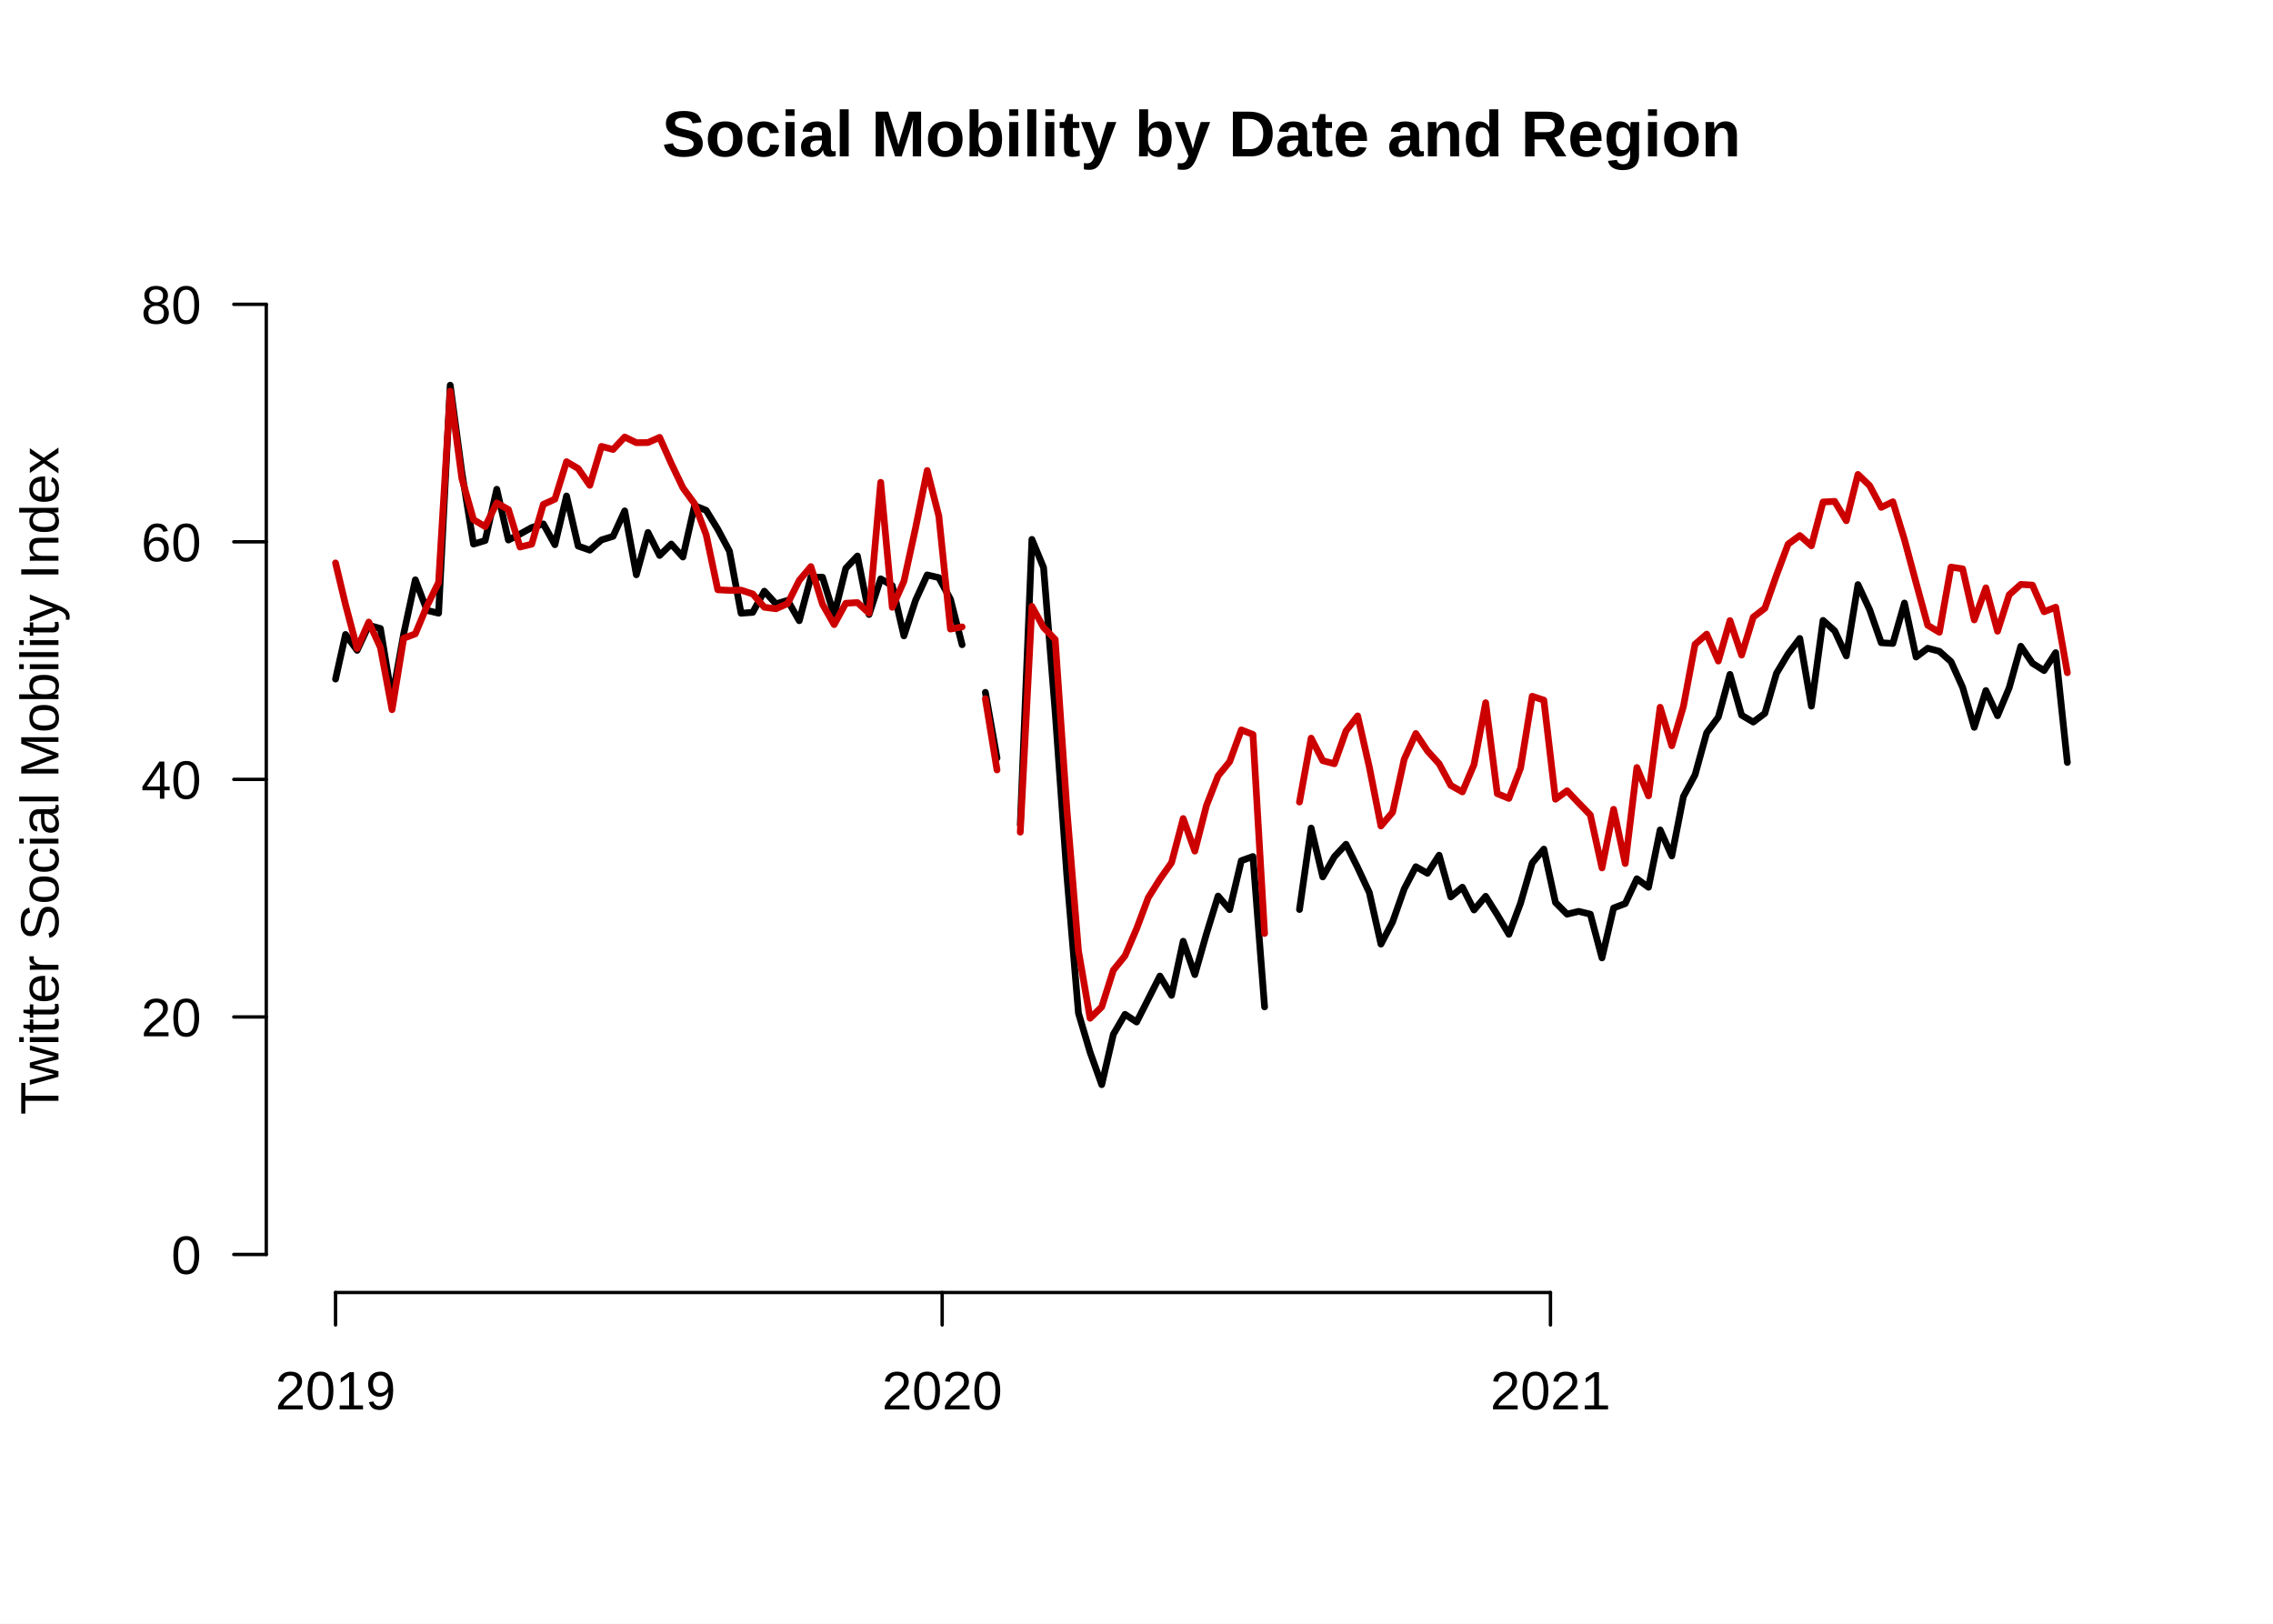
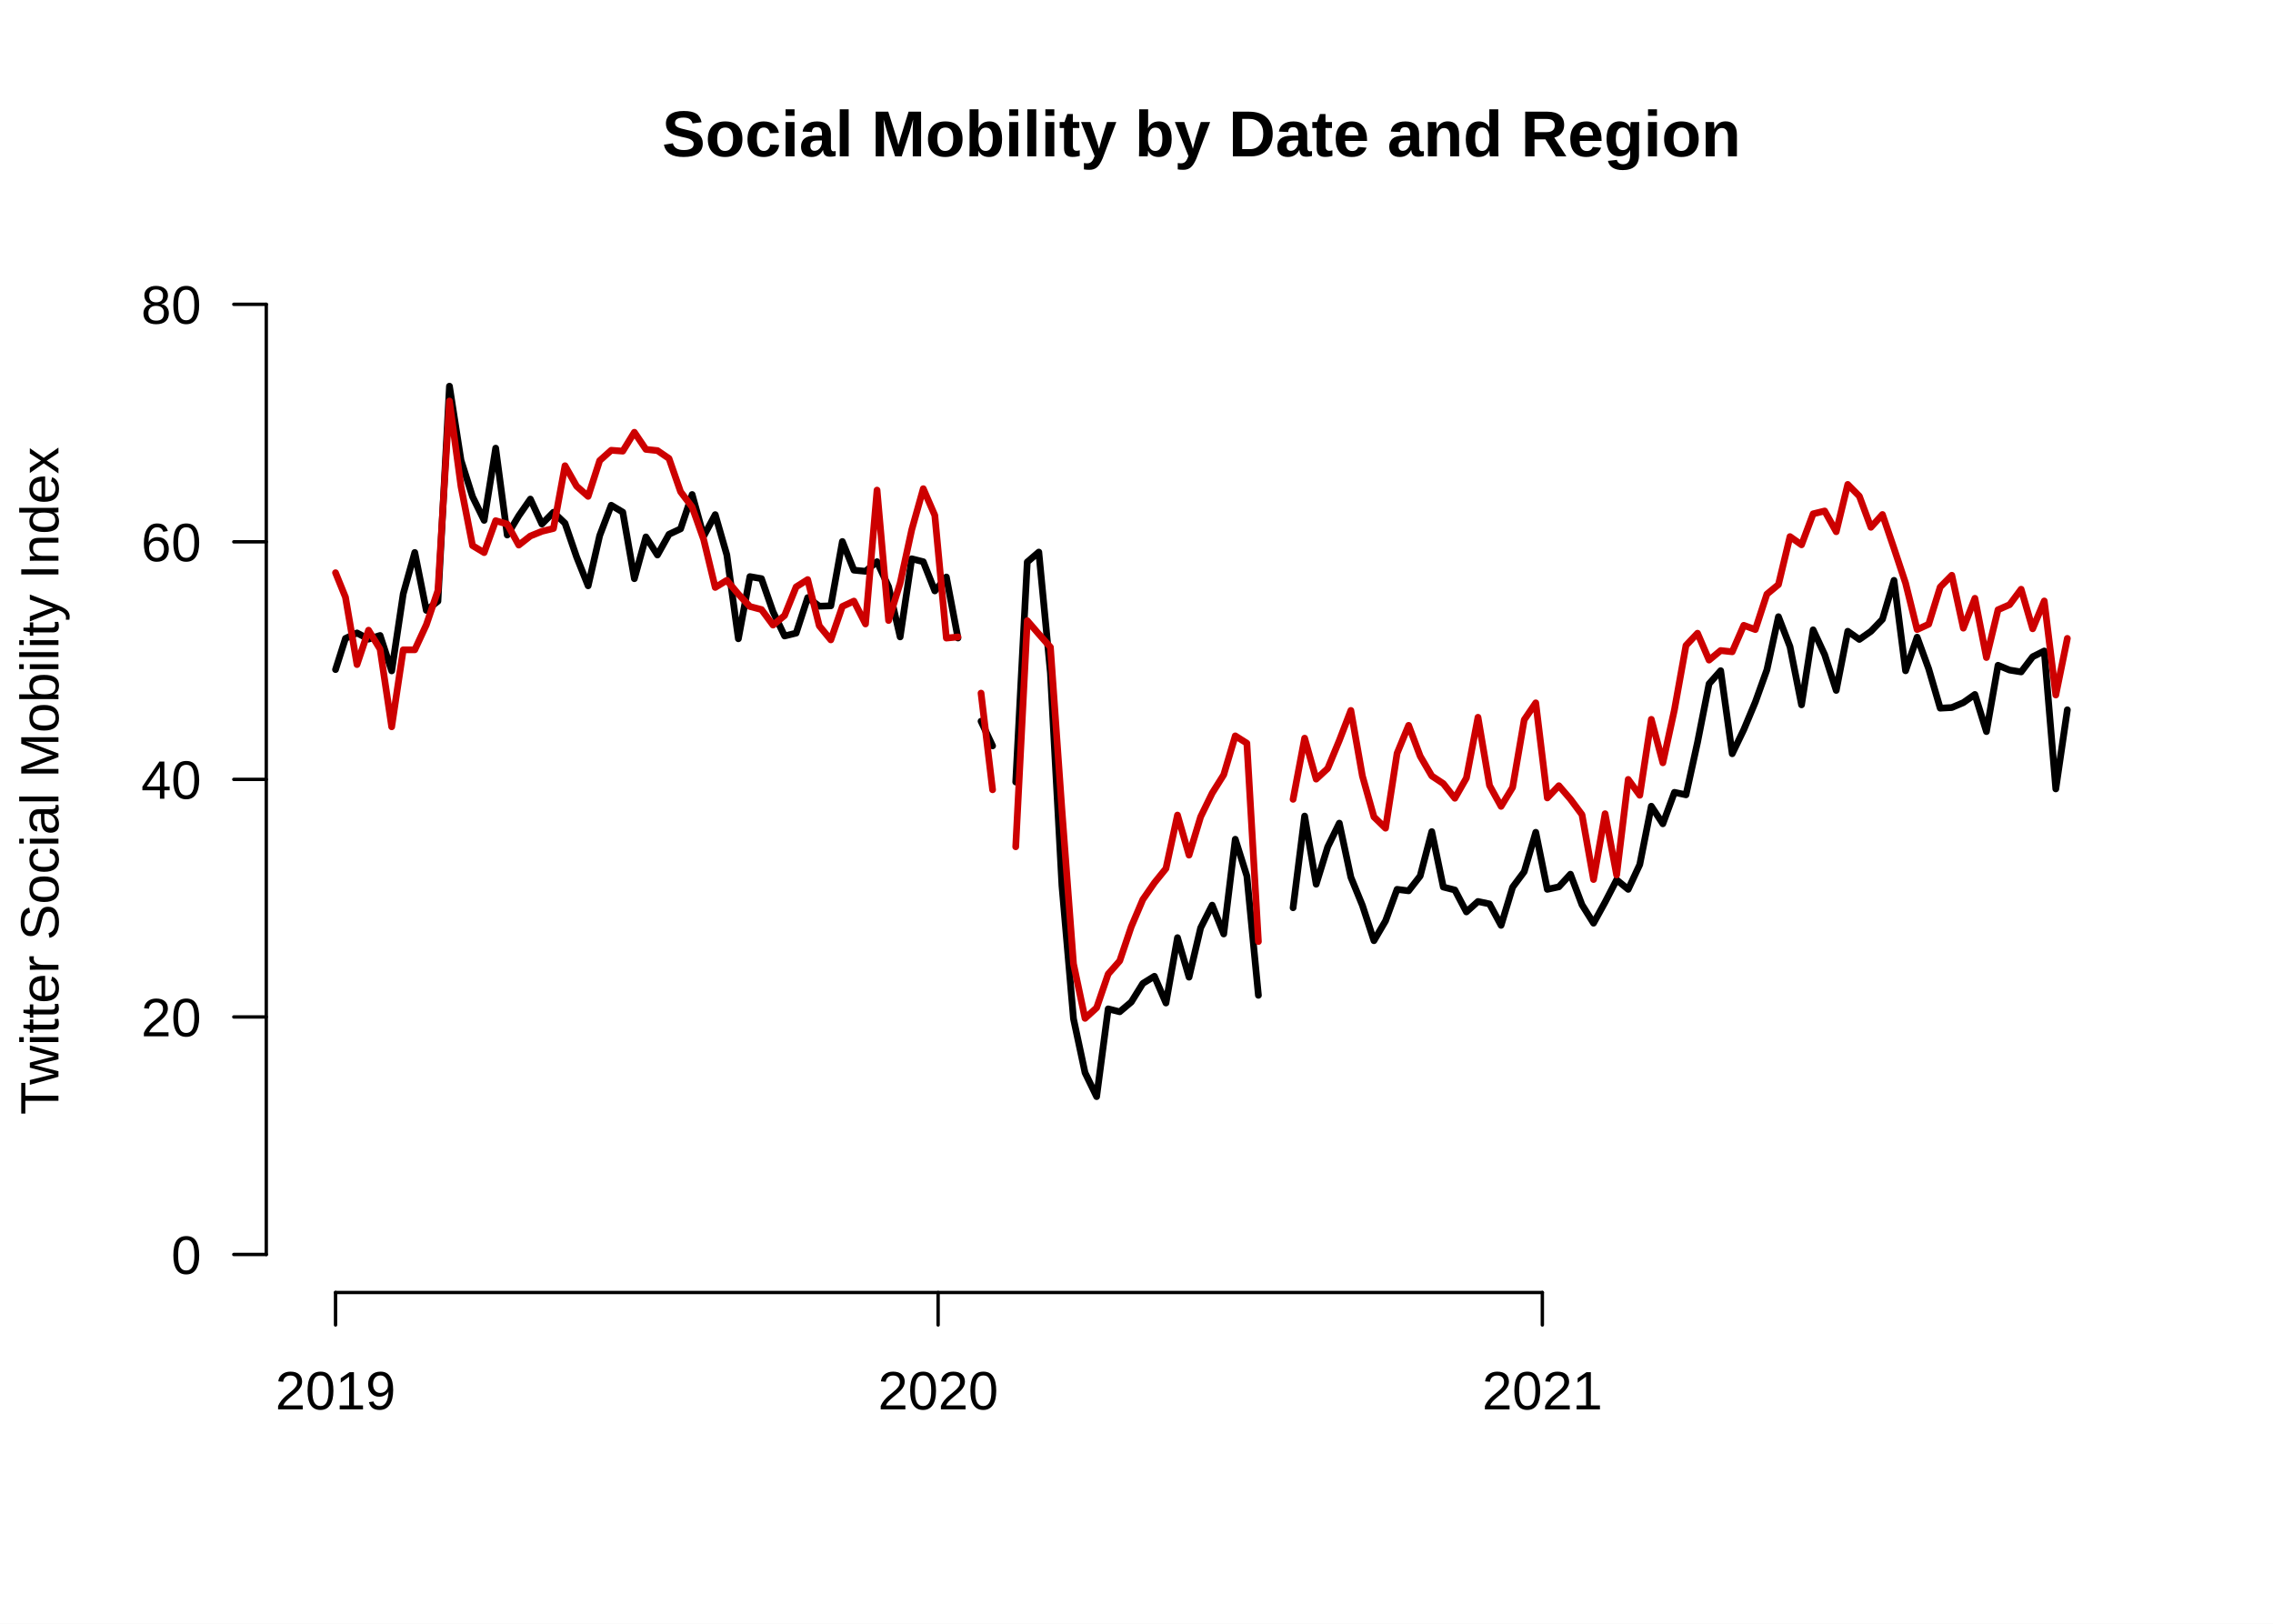
<svg xmlns="http://www.w3.org/2000/svg" viewBox="0 0 504.00 360.00">
  <defs>
    <style type="text/css">
    line, polyline, polygon, path, rect, circle {
      fill: none;
      stroke: #000000;
      stroke-linecap: round;
      stroke-linejoin: round;
      stroke-miterlimit: 10.00;
    }
  </style>
  </defs>
  <rect width="100%" height="100%" style="stroke: none; fill: #FFFFFF;" />
  <defs>
    <clipPath id="cpNTkuMDR8NDczLjc2fDI4Ni41Nnw1OS4wNA==">
      <rect x="59.04" y="59.04" width="414.72" height="227.52" />
    </clipPath>
  </defs>
-   <polyline points="74.40,150.56 76.61,140.67 79.19,144.19 81.77,138.62 84.35,139.35 86.93,154.94 89.51,140.53 92.09,128.55 94.67,135.32 97.25,135.95 99.83,85.40 102.41,104.70 104.99,120.63 107.57,119.85 110.15,108.47 112.73,119.73 115.31,118.41 117.89,116.97 120.47,116.15 123.04,120.77 125.62,109.96 128.20,121.07 130.78,121.97 133.36,119.71 135.94,118.91 138.52,113.27 141.10,127.44 143.68,118.05 146.26,123.15 148.84,120.62 151.42,123.50 154.00,112.10 156.58,113.15 159.16,117.34 161.74,122.19 164.32,135.96 166.90,135.77 169.48,131.07 172.06,133.89 174.64,133.11 177.22,137.62 179.80,127.96 182.38,127.98 184.96,136.35 187.54,126.00 190.12,123.27 192.70,136.24 195.28,128.33 197.85,129.85 200.43,140.98 203.01,133.09 205.59,127.46 208.17,128.07 210.75,132.86 213.33,142.94 " style="stroke-width: 1.50;" clip-path="url(#cpNTkuMDR8NDczLjc2fDI4Ni41Nnw1OS4wNA==)" />
-   <polyline points="218.49,153.50 221.07,168.06 " style="stroke-width: 1.50;" clip-path="url(#cpNTkuMDR8NDczLjc2fDI4Ni41Nnw1OS4wNA==)" />
-   <polyline points="226.23,182.83 228.81,119.59 231.39,125.83 233.97,157.88 236.55,194.01 239.13,224.63 241.71,233.30 244.29,240.48 246.87,229.31 249.45,224.89 252.03,226.59 254.61,221.50 257.19,216.40 259.77,220.68 262.35,208.68 264.93,216.08 267.51,207.04 270.09,198.66 272.66,201.68 275.24,190.82 277.82,189.90 280.40,223.24 " style="stroke-width: 1.50;" clip-path="url(#cpNTkuMDR8NDczLjc2fDI4Ni41Nnw1OS4wNA==)" />
-   <polyline points="288.14,201.65 290.72,183.59 293.30,194.42 295.88,189.93 298.46,187.18 301.04,192.35 303.62,197.88 306.20,209.32 308.78,204.41 311.36,197.08 313.94,192.16 316.52,193.62 319.10,189.61 321.68,198.86 324.26,196.70 326.84,201.75 329.42,198.72 332.00,202.82 334.58,207.15 337.16,200.23 339.74,191.33 342.32,188.26 344.90,200.09 347.47,202.68 350.05,202.06 352.63,202.68 355.21,212.38 357.79,201.31 360.37,200.33 362.95,194.83 365.53,196.72 368.11,184.00 370.69,189.77 373.27,176.59 375.85,171.79 378.43,162.46 381.01,158.99 383.59,149.52 386.17,158.56 388.75,160.09 391.33,158.15 393.91,149.27 396.49,144.96 399.07,141.55 401.65,156.56 404.23,137.55 406.81,139.86 409.39,145.42 411.97,129.61 414.55,135.15 417.13,142.50 419.71,142.66 422.28,133.70 424.86,145.67 427.44,143.72 430.02,144.39 432.60,146.69 435.18,152.39 437.76,161.26 440.34,153.10 442.92,158.68 445.50,152.51 448.08,143.28 450.66,147.05 453.24,148.67 455.82,144.70 458.40,169.04 " style="stroke-width: 1.50;" clip-path="url(#cpNTkuMDR8NDczLjc2fDI4Ni41Nnw1OS4wNA==)" />
+   <polyline points="74.40,148.45 76.60,141.55 79.16,140.33 81.72,141.70 84.28,140.89 86.85,148.74 89.41,131.66 91.97,122.49 94.53,135.33 97.10,133.30 99.66,85.62 102.22,102.04 104.78,110.13 107.35,115.37 109.91,99.36 112.47,118.62 115.03,114.35 117.60,110.65 120.16,116.18 122.72,113.57 125.28,116.01 127.85,123.48 130.41,129.88 132.97,118.75 135.53,112.02 138.09,113.55 140.66,128.30 143.22,119.04 145.78,123.05 148.34,118.46 150.91,117.25 153.47,109.64 156.03,118.87 158.59,114.10 161.16,123.02 163.72,141.62 166.28,127.84 168.84,128.29 171.41,135.64 173.97,141.00 176.53,140.37 179.09,132.50 181.66,134.40 184.22,134.32 186.78,120.06 189.34,126.41 191.91,126.66 194.47,124.53 197.03,130.11 199.59,141.21 202.16,123.89 204.72,124.54 207.28,131.01 209.84,127.93 212.41,141.45 " style="stroke-width: 1.50;" clip-path="url(#cpNTkuMDR8NDczLjc2fDI4Ni41Nnw1OS4wNA==)" />
+   <polyline points="217.53,159.90 220.09,165.37 " style="stroke-width: 1.50;" clip-path="url(#cpNTkuMDR8NDczLjc2fDI4Ni41Nnw1OS4wNA==)" />
+   <polyline points="225.22,173.38 227.78,124.60 230.34,122.40 232.91,149.18 235.47,196.39 238.03,225.87 240.59,237.83 243.16,243.13 245.72,223.68 248.28,224.32 250.84,222.16 253.40,218.04 255.97,216.45 258.53,222.38 261.09,207.89 263.65,216.65 266.22,205.72 268.78,200.68 271.34,207.07 273.90,186.07 276.47,194.21 279.03,220.67 " style="stroke-width: 1.50;" clip-path="url(#cpNTkuMDR8NDczLjc2fDI4Ni41Nnw1OS4wNA==)" />
+   <polyline points="286.72,201.26 289.28,180.93 291.84,196.04 294.40,187.75 296.97,182.50 299.53,194.48 302.09,200.73 304.65,208.56 307.22,204.17 309.78,197.18 312.34,197.50 314.90,194.22 317.47,184.38 320.03,196.67 322.59,197.32 325.15,202.18 327.72,199.87 330.28,200.41 332.84,205.16 335.40,196.70 337.97,193.26 340.53,184.53 343.09,197.18 345.65,196.62 348.22,193.82 350.78,200.60 353.34,204.68 355.90,200.02 358.46,195.07 361.03,197.18 363.59,191.68 366.15,178.75 368.71,182.64 371.28,175.67 373.84,176.22 376.40,164.58 378.96,151.60 381.53,148.70 384.09,167.11 386.65,161.79 389.21,155.67 391.78,148.51 394.34,136.73 396.90,143.37 399.46,156.27 402.03,139.64 404.59,145.15 407.15,153.07 409.71,139.96 412.28,141.77 414.84,139.98 417.40,137.31 419.96,128.67 422.53,148.72 425.09,141.27 427.65,148.28 430.21,157.01 432.78,156.87 435.34,155.78 437.90,153.97 440.46,162.20 443.03,147.50 445.59,148.56 448.15,148.97 450.71,145.61 453.28,144.33 455.84,174.91 458.40,157.37 " style="stroke-width: 1.50;" clip-path="url(#cpNTkuMDR8NDczLjc2fDI4Ni41Nnw1OS4wNA==)" />
  <defs>
    <clipPath id="cpMC4wMHw1MDQuMDB8MzYwLjAwfDAuMDA=">
      <rect x="0.00" y="0.00" width="504.00" height="360.00" />
    </clipPath>
  </defs>
-   <line x1="74.40" y1="286.56" x2="343.79" y2="286.56" style="stroke-width: 0.75;" clip-path="url(#cpMC4wMHw1MDQuMDB8MzYwLjAwfDAuMDA=)" />
+   <line x1="74.40" y1="286.56" x2="341.99" y2="286.56" style="stroke-width: 0.75;" clip-path="url(#cpMC4wMHw1MDQuMDB8MzYwLjAwfDAuMDA=)" />
  <line x1="74.40" y1="286.56" x2="74.40" y2="293.76" style="stroke-width: 0.75;" clip-path="url(#cpMC4wMHw1MDQuMDB8MzYwLjAwfDAuMDA=)" />
-   <line x1="208.91" y1="286.56" x2="208.91" y2="293.76" style="stroke-width: 0.75;" clip-path="url(#cpMC4wMHw1MDQuMDB8MzYwLjAwfDAuMDA=)" />
-   <line x1="343.79" y1="286.56" x2="343.79" y2="293.76" style="stroke-width: 0.75;" clip-path="url(#cpMC4wMHw1MDQuMDB8MzYwLjAwfDAuMDA=)" />
+   <line x1="208.01" y1="286.56" x2="208.01" y2="293.76" style="stroke-width: 0.75;" clip-path="url(#cpMC4wMHw1MDQuMDB8MzYwLjAwfDAuMDA=)" />
+   <line x1="341.99" y1="286.56" x2="341.99" y2="293.76" style="stroke-width: 0.75;" clip-path="url(#cpMC4wMHw1MDQuMDB8MzYwLjAwfDAuMDA=)" />
  <g clip-path="url(#cpMC4wMHw1MDQuMDB8MzYwLjAwfDAuMDA=)">
    <text x="61.05" y="312.48" style="font-size: 12.00px; font-family: Arial;" textLength="26.70px" lengthAdjust="spacingAndGlyphs">2019</text>
  </g>
  <g clip-path="url(#cpMC4wMHw1MDQuMDB8MzYwLjAwfDAuMDA=)">
-     <text x="195.56" y="312.48" style="font-size: 12.00px; font-family: Arial;" textLength="26.70px" lengthAdjust="spacingAndGlyphs">2020</text>
+     <text x="194.67" y="312.48" style="font-size: 12.00px; font-family: Arial;" textLength="26.70px" lengthAdjust="spacingAndGlyphs">2020</text>
  </g>
  <g clip-path="url(#cpMC4wMHw1MDQuMDB8MzYwLjAwfDAuMDA=)">
-     <text x="330.44" y="312.48" style="font-size: 12.00px; font-family: Arial;" textLength="26.70px" lengthAdjust="spacingAndGlyphs">2021</text>
+     <text x="328.64" y="312.48" style="font-size: 12.00px; font-family: Arial;" textLength="26.70px" lengthAdjust="spacingAndGlyphs">2021</text>
  </g>
  <line x1="59.04" y1="278.13" x2="59.04" y2="67.47" style="stroke-width: 0.75;" clip-path="url(#cpMC4wMHw1MDQuMDB8MzYwLjAwfDAuMDA=)" />
  <line x1="59.04" y1="278.13" x2="51.84" y2="278.13" style="stroke-width: 0.75;" clip-path="url(#cpMC4wMHw1MDQuMDB8MzYwLjAwfDAuMDA=)" />
  <line x1="59.04" y1="225.47" x2="51.84" y2="225.47" style="stroke-width: 0.75;" clip-path="url(#cpMC4wMHw1MDQuMDB8MzYwLjAwfDAuMDA=)" />
  <line x1="59.04" y1="172.80" x2="51.84" y2="172.80" style="stroke-width: 0.75;" clip-path="url(#cpMC4wMHw1MDQuMDB8MzYwLjAwfDAuMDA=)" />
  <line x1="59.04" y1="120.13" x2="51.84" y2="120.13" style="stroke-width: 0.75;" clip-path="url(#cpMC4wMHw1MDQuMDB8MzYwLjAwfDAuMDA=)" />
  <line x1="59.04" y1="67.47" x2="51.84" y2="67.47" style="stroke-width: 0.75;" clip-path="url(#cpMC4wMHw1MDQuMDB8MzYwLjAwfDAuMDA=)" />
  <g clip-path="url(#cpMC4wMHw1MDQuMDB8MzYwLjAwfDAuMDA=)">
    <text x="37.97" y="282.43" style="font-size: 12.00px; font-family: Arial;" textLength="6.67px" lengthAdjust="spacingAndGlyphs">0</text>
  </g>
  <g clip-path="url(#cpMC4wMHw1MDQuMDB8MzYwLjAwfDAuMDA=)">
    <text x="31.29" y="229.76" style="font-size: 12.00px; font-family: Arial;" textLength="13.35px" lengthAdjust="spacingAndGlyphs">20</text>
  </g>
  <g clip-path="url(#cpMC4wMHw1MDQuMDB8MzYwLjAwfDAuMDA=)">
    <text x="31.29" y="177.09" style="font-size: 12.00px; font-family: Arial;" textLength="13.35px" lengthAdjust="spacingAndGlyphs">40</text>
  </g>
  <g clip-path="url(#cpMC4wMHw1MDQuMDB8MzYwLjAwfDAuMDA=)">
    <text x="31.29" y="124.43" style="font-size: 12.00px; font-family: Arial;" textLength="13.35px" lengthAdjust="spacingAndGlyphs">60</text>
  </g>
  <g clip-path="url(#cpMC4wMHw1MDQuMDB8MzYwLjAwfDAuMDA=)">
    <text x="31.29" y="71.76" style="font-size: 12.00px; font-family: Arial;" textLength="13.35px" lengthAdjust="spacingAndGlyphs">80</text>
  </g>
  <g clip-path="url(#cpMC4wMHw1MDQuMDB8MzYwLjAwfDAuMDA=)">
    <text x="146.78" y="34.67" style="font-size: 14.40px; font-weight: bold; font-family: Arial;" textLength="239.23px" lengthAdjust="spacingAndGlyphs">Social Mobility by Date and Region</text>
  </g>
  <g clip-path="url(#cpMC4wMHw1MDQuMDB8MzYwLjAwfDAuMDA=)">
    <text transform="translate(12.96,247.16) rotate(-90)" style="font-size: 12.00px; font-family: Arial;" textLength="148.72px" lengthAdjust="spacingAndGlyphs">Twitter Social Mobility Index</text>
  </g>
  <defs>
    <clipPath id="cpNTkuMDR8NDczLjc2fDI4Ni41Nnw1OS4wNA==">
      <rect x="59.04" y="59.04" width="414.72" height="227.52" />
    </clipPath>
  </defs>
-   <polyline points="74.40,124.81 76.61,134.05 79.19,143.79 81.77,137.92 84.35,143.54 86.93,157.34 89.51,141.51 92.09,140.53 94.67,134.37 97.25,129.12 99.83,86.72 102.41,106.09 104.99,115.21 107.57,116.75 110.15,111.51 112.73,112.96 115.31,121.28 117.89,120.65 120.47,111.83 123.04,110.67 125.62,102.36 128.20,103.88 130.78,107.60 133.36,98.97 135.94,99.65 138.52,96.89 141.10,98.15 143.68,98.12 146.26,96.97 148.84,102.75 151.42,108.15 154.00,111.68 156.58,118.56 159.16,130.76 161.74,130.89 164.32,130.84 166.90,131.68 169.48,134.63 172.06,134.97 174.64,133.82 177.22,128.68 179.80,125.62 182.38,133.97 184.96,138.48 187.54,133.75 190.12,133.60 192.70,135.95 195.28,106.94 197.85,134.65 200.43,128.86 203.01,117.07 205.59,104.32 208.17,114.41 210.75,139.47 213.33,138.99 " style="stroke-width: 1.50; stroke: #CD0000;" clip-path="url(#cpNTkuMDR8NDczLjc2fDI4Ni41Nnw1OS4wNA==)" />
-   <polyline points="218.49,154.91 221.07,170.70 " style="stroke-width: 1.50; stroke: #CD0000;" clip-path="url(#cpNTkuMDR8NDczLjc2fDI4Ni41Nnw1OS4wNA==)" />
-   <polyline points="226.23,184.50 228.81,134.44 231.39,139.11 233.97,141.78 236.55,179.27 239.13,210.79 241.71,225.76 244.29,223.23 246.87,215.09 249.45,211.91 252.03,205.89 254.61,199.02 257.19,194.91 259.77,191.26 262.35,181.48 264.93,188.70 267.51,178.60 270.09,172.02 272.66,168.86 275.24,161.82 277.82,162.84 280.40,206.96 " style="stroke-width: 1.50; stroke: #CD0000;" clip-path="url(#cpNTkuMDR8NDczLjc2fDI4Ni41Nnw1OS4wNA==)" />
-   <polyline points="288.14,177.82 290.72,163.66 293.30,168.65 295.88,169.33 298.46,162.06 301.04,158.72 303.62,170.04 306.20,183.13 308.78,180.09 311.36,168.32 313.94,162.63 316.52,166.49 319.10,169.33 321.68,174.13 324.26,175.57 326.84,169.51 329.42,155.80 332.00,175.96 334.58,177.02 337.16,170.28 339.74,154.37 342.32,155.23 344.90,177.20 347.47,175.32 350.05,178.03 352.63,180.69 355.21,192.43 357.79,179.43 360.37,191.45 362.95,170.17 365.53,176.45 368.11,156.81 370.69,165.34 373.27,156.61 375.85,142.85 378.43,140.59 381.01,146.56 383.59,137.59 386.17,145.24 388.75,136.83 391.33,134.85 393.91,127.50 396.49,120.63 399.07,118.73 401.65,121.01 404.23,111.30 406.81,111.16 409.39,115.45 411.97,105.18 414.55,107.66 417.13,112.49 419.71,111.25 422.28,119.64 424.86,129.22 427.44,138.63 430.02,140.18 432.60,125.73 435.18,126.12 437.76,137.44 440.34,130.33 442.92,139.95 445.50,131.87 448.08,129.57 450.66,129.73 453.24,135.63 455.82,134.62 458.40,149.15 " style="stroke-width: 1.50; stroke: #CD0000;" clip-path="url(#cpNTkuMDR8NDczLjc2fDI4Ni41Nnw1OS4wNA==)" />
+   <polyline points="74.40,126.98 76.60,132.40 79.16,147.34 81.72,139.72 84.28,143.92 86.85,161.14 89.41,144.07 91.97,144.07 94.53,138.53 97.10,130.94 99.66,88.91 102.22,107.87 104.78,120.97 107.35,122.52 109.91,115.44 112.47,116.20 115.03,120.85 117.60,118.84 120.16,117.80 122.72,117.17 125.28,103.26 127.85,107.79 130.41,110.05 132.97,102.12 135.53,99.83 138.09,100.02 140.66,95.84 143.22,99.63 145.78,99.90 148.34,101.65 150.91,109.03 153.47,112.41 156.03,119.63 158.59,130.24 161.16,128.66 163.72,131.73 166.28,134.47 168.84,135.14 171.41,138.59 173.97,136.46 176.53,130.12 179.09,128.50 181.66,138.75 184.22,141.87 186.78,134.46 189.34,133.27 191.91,138.34 194.47,108.66 197.03,137.57 199.59,129.29 202.16,117.46 204.72,108.35 207.28,114.26 209.84,141.47 212.41,141.22 " style="stroke-width: 1.50; stroke: #CD0000;" clip-path="url(#cpNTkuMDR8NDczLjc2fDI4Ni41Nnw1OS4wNA==)" />
+   <polyline points="217.53,153.67 220.09,175.10 " style="stroke-width: 1.50; stroke: #CD0000;" clip-path="url(#cpNTkuMDR8NDczLjc2fDI4Ni41Nnw1OS4wNA==)" />
+   <polyline points="225.22,187.74 227.78,137.61 230.34,140.58 232.91,143.48 235.47,179.66 238.03,213.68 240.59,225.78 243.16,223.43 245.72,215.95 248.28,213.04 250.84,205.46 253.40,199.44 255.97,195.73 258.53,192.56 261.09,180.71 263.65,189.59 266.22,181.10 268.78,175.85 271.34,171.77 273.90,163.15 276.47,164.78 279.03,208.75 " style="stroke-width: 1.50; stroke: #CD0000;" clip-path="url(#cpNTkuMDR8NDczLjc2fDI4Ni41Nnw1OS4wNA==)" />
+   <polyline points="286.72,177.22 289.28,163.66 291.84,172.74 294.40,170.37 296.97,164.17 299.53,157.51 302.09,172.04 304.65,181.12 307.22,183.62 309.78,167.02 312.34,160.82 314.90,167.64 317.47,172.03 320.03,173.73 322.59,176.98 325.15,172.49 327.72,159.03 330.28,174.15 332.84,178.78 335.40,174.57 337.97,159.59 340.53,155.83 343.09,176.91 345.65,174.20 348.22,177.18 350.78,180.62 353.34,195.00 355.90,180.41 358.46,193.99 361.03,172.81 363.59,176.32 366.15,159.49 368.71,169.12 371.28,157.35 373.84,143.10 376.40,140.39 378.96,146.35 381.53,144.23 384.09,144.51 386.65,138.64 389.21,139.58 391.78,131.73 394.34,129.61 396.90,118.97 399.46,120.79 402.03,113.92 404.59,113.29 407.15,117.89 409.71,107.40 412.28,110.01 414.84,116.91 417.40,114.07 419.96,121.57 422.53,129.29 425.09,139.58 427.65,138.40 430.21,130.15 432.78,127.54 435.34,139.27 437.90,132.65 440.46,145.78 443.03,135.19 445.59,134.07 448.15,130.64 450.71,139.41 453.28,133.24 455.84,154.09 458.40,141.54 " style="stroke-width: 1.50; stroke: #CD0000;" clip-path="url(#cpNTkuMDR8NDczLjc2fDI4Ni41Nnw1OS4wNA==)" />
</svg>
